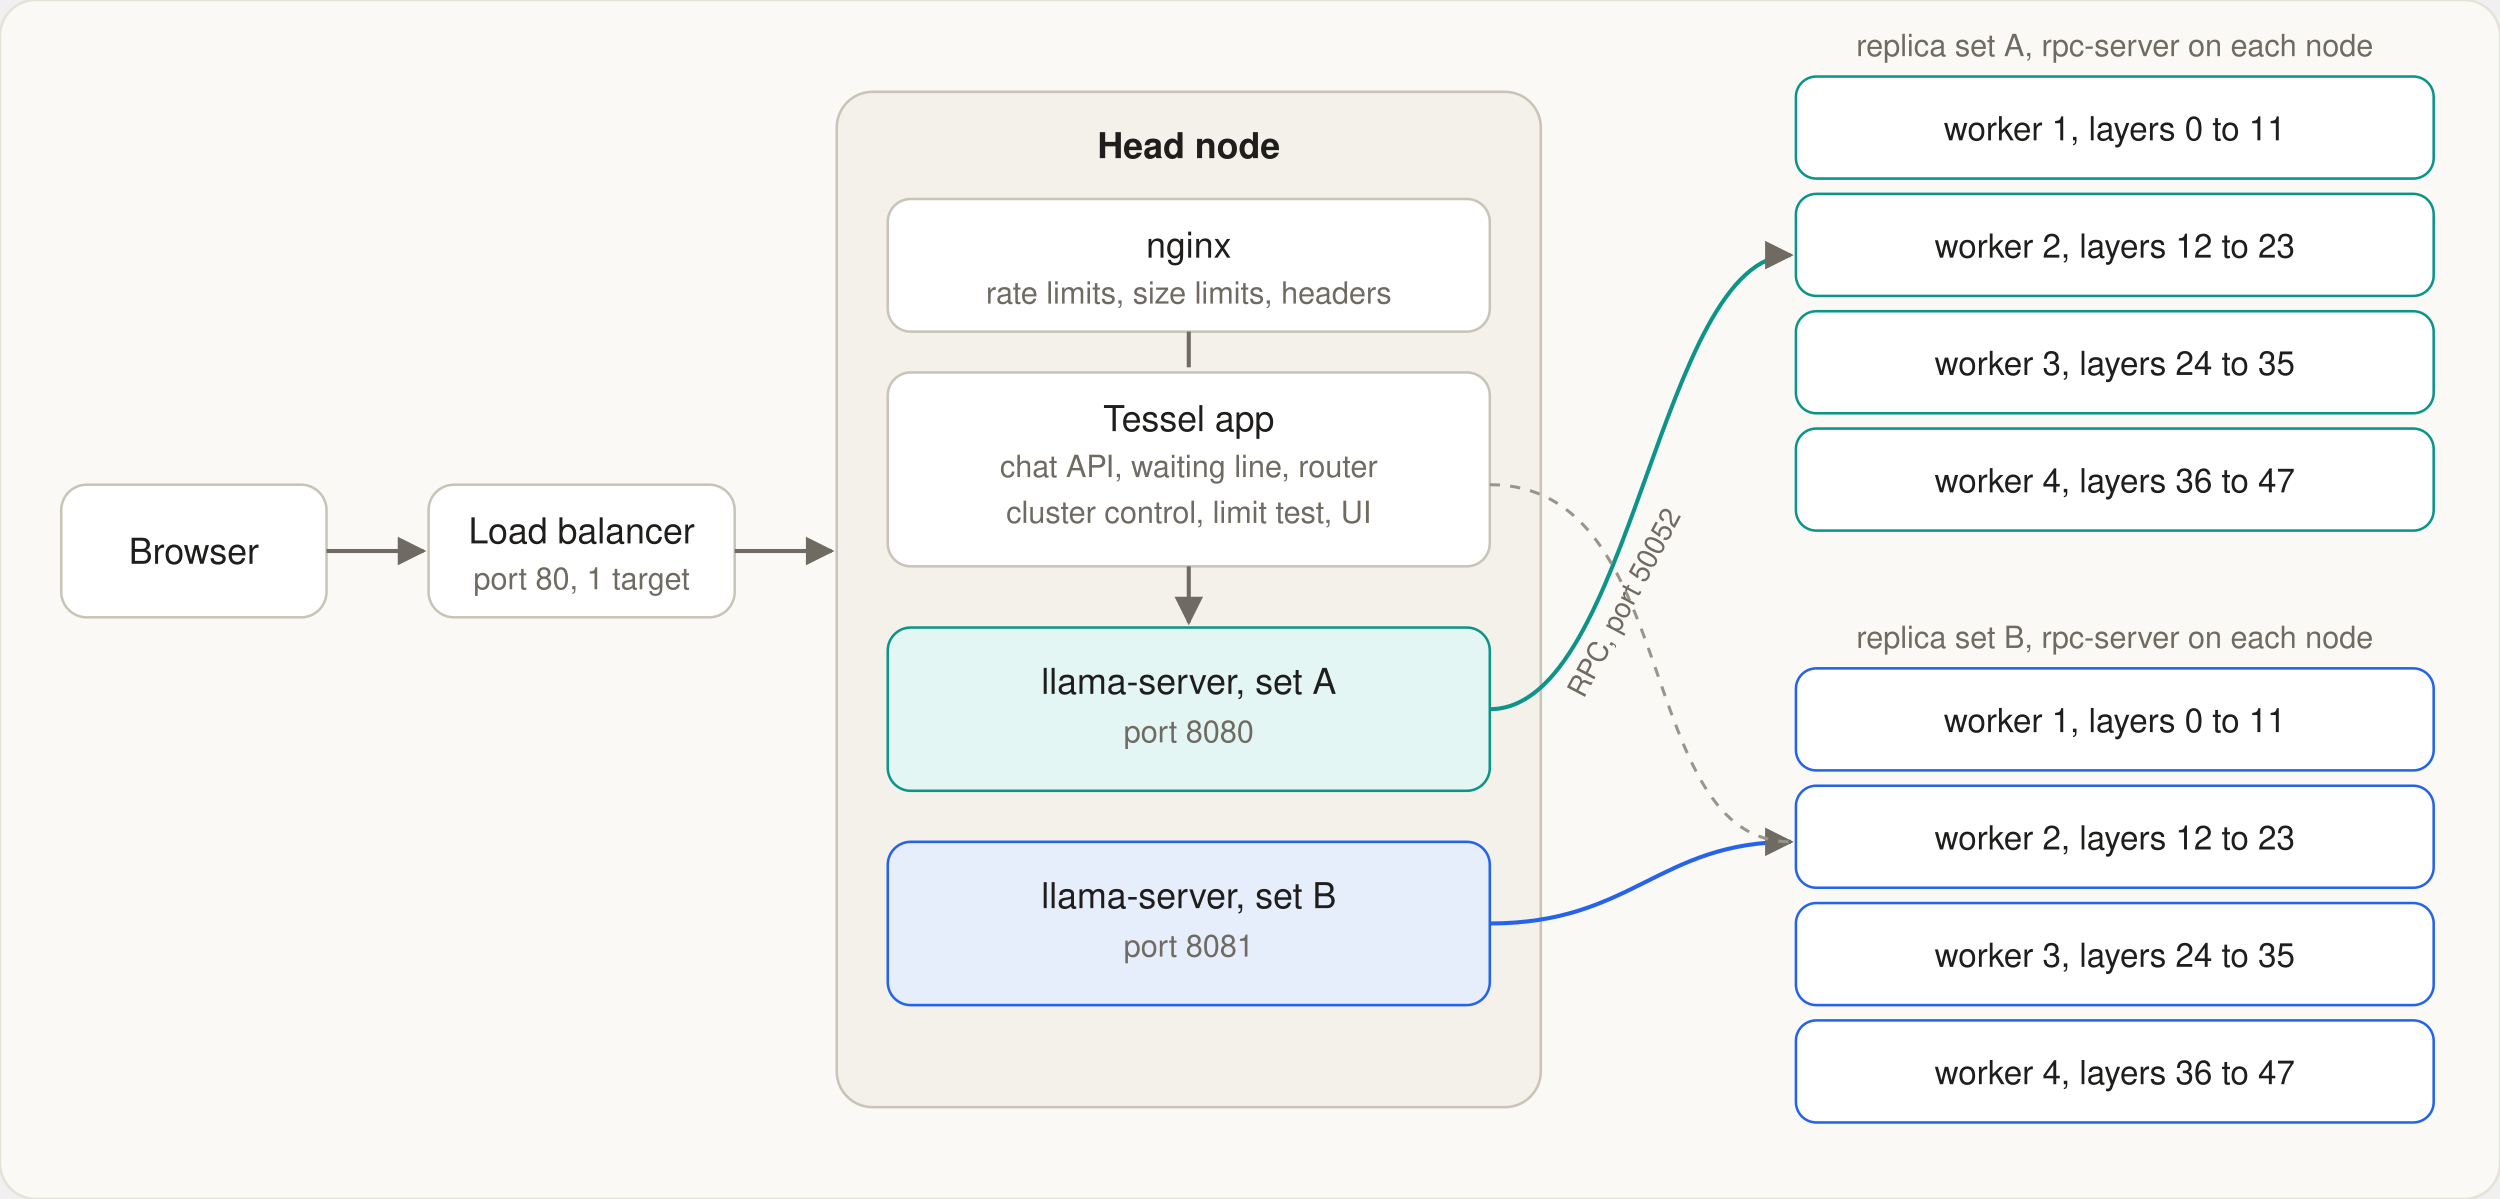
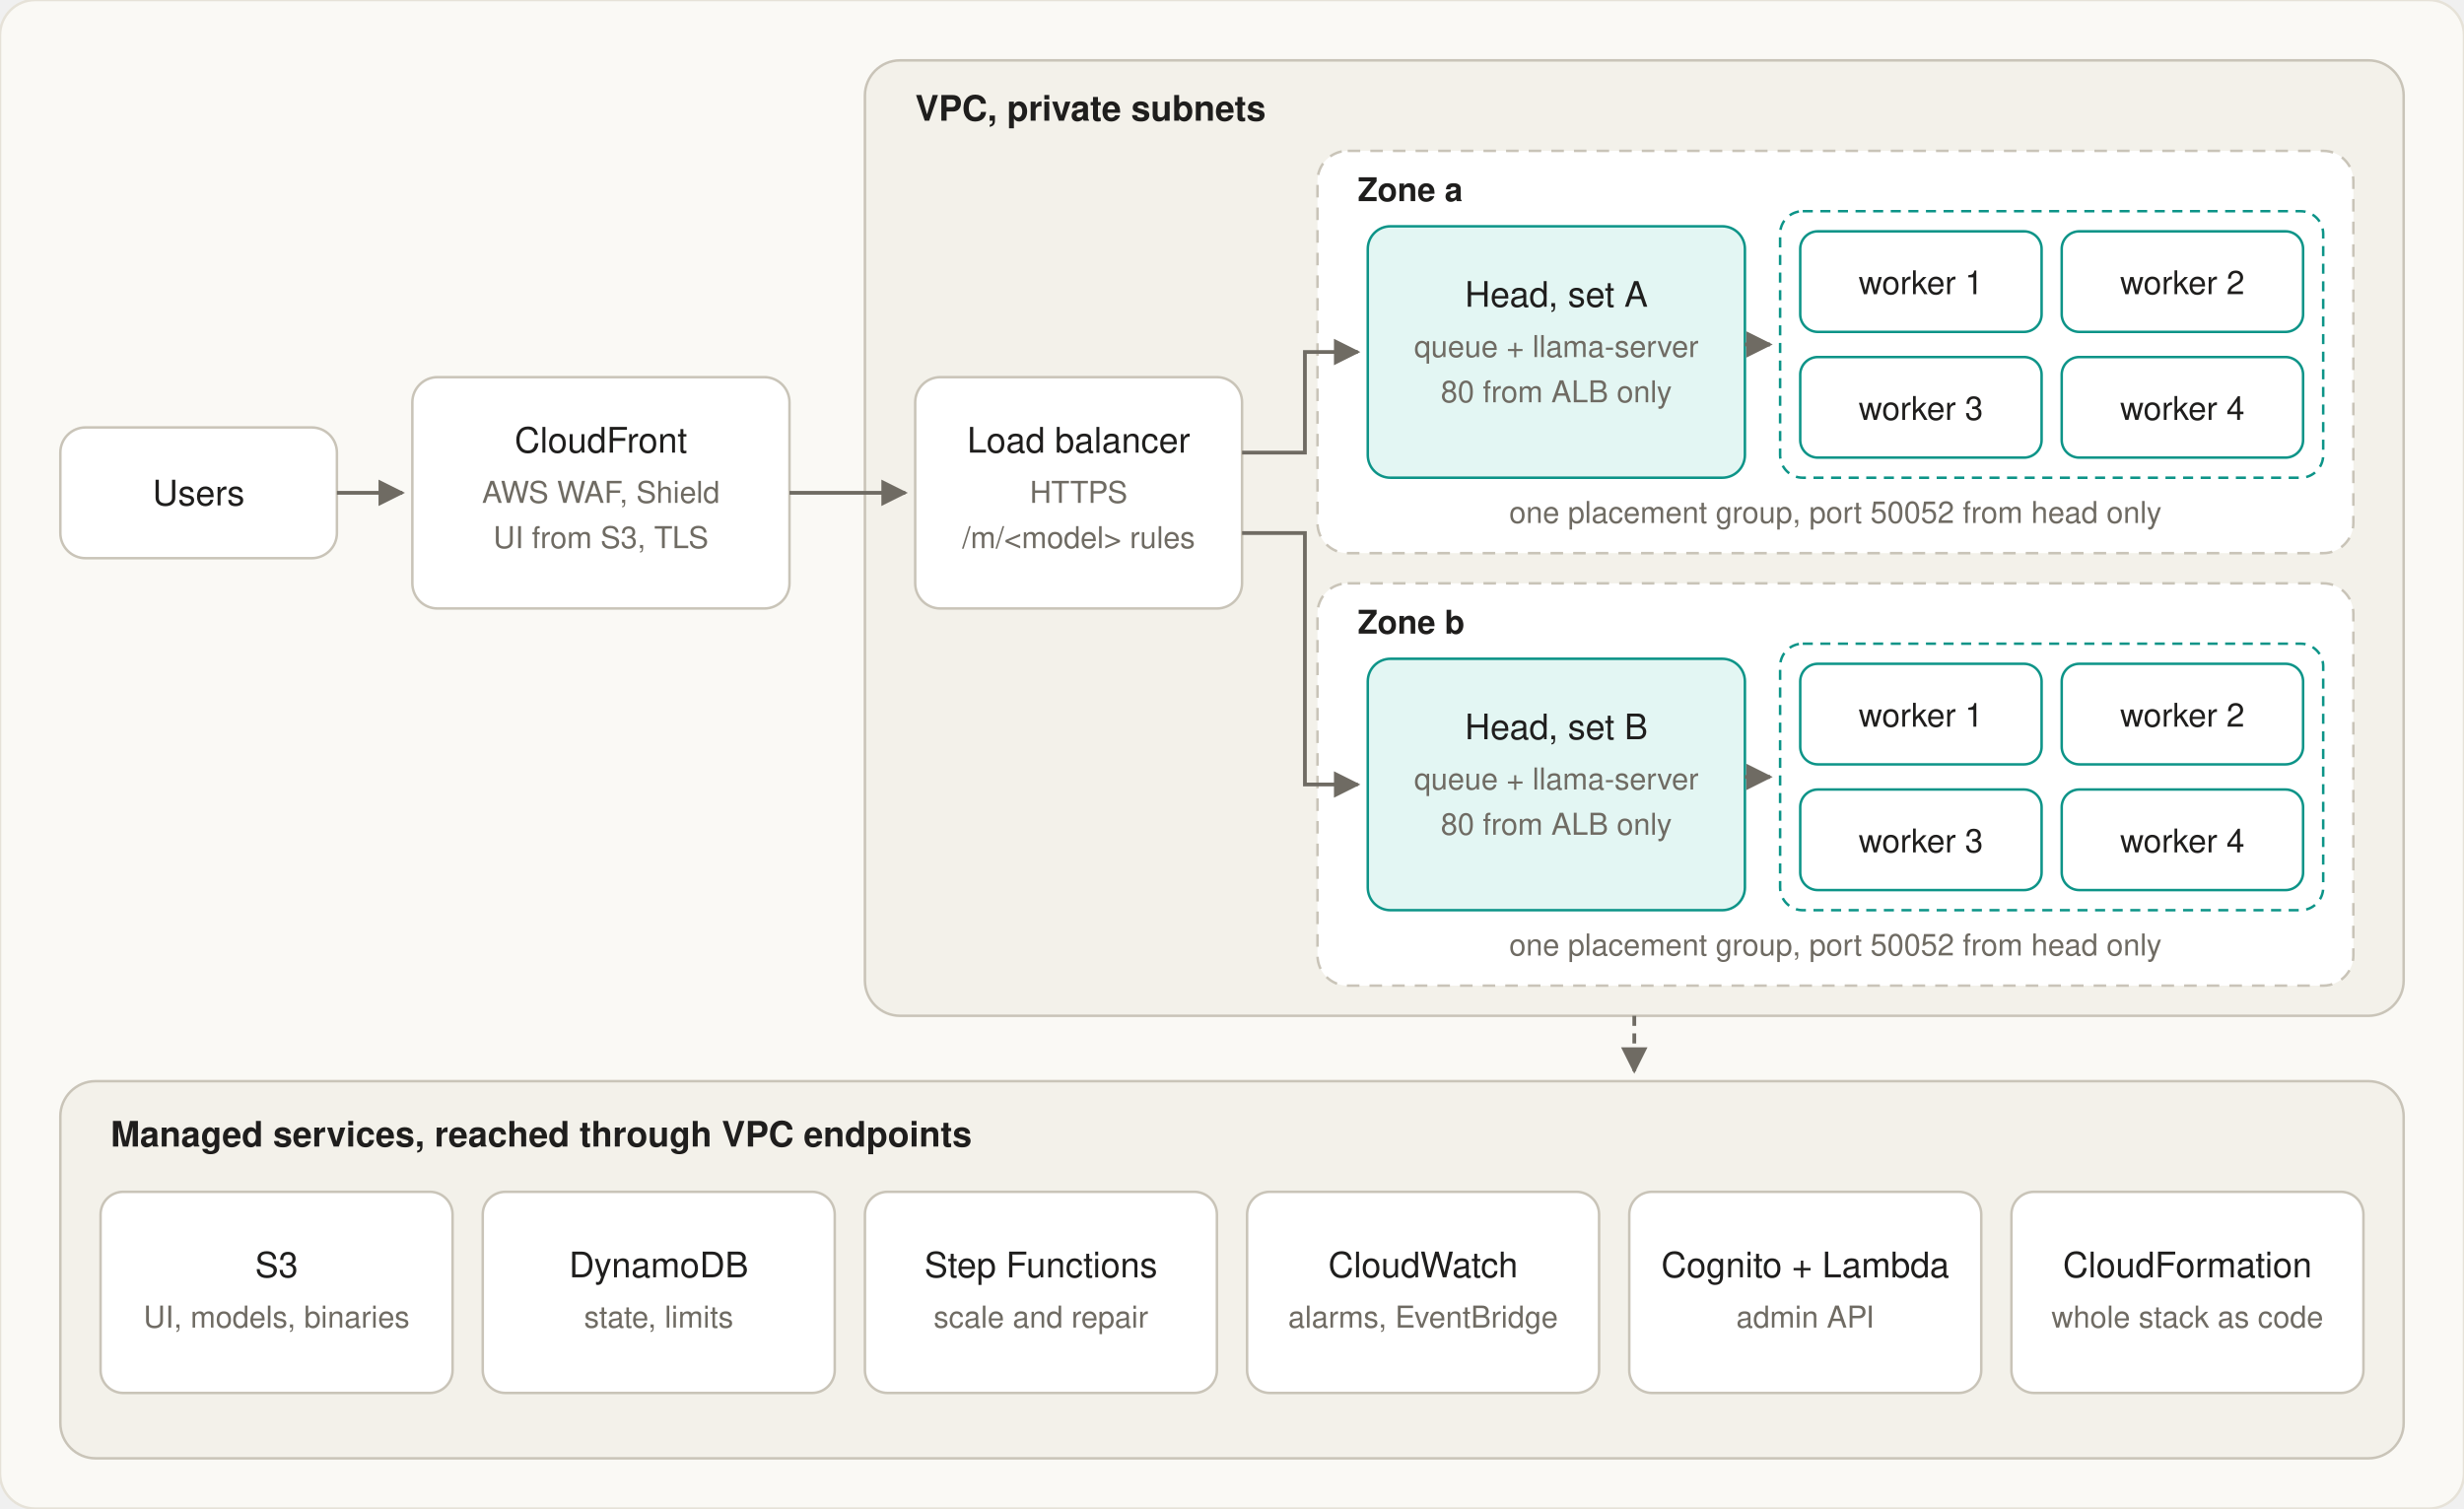
- <svg xmlns="http://www.w3.org/2000/svg" viewBox="0 0 980 470" font-family="-apple-system,Segoe UI,Helvetica,Arial,sans-serif" font-size="14">
+ <svg xmlns="http://www.w3.org/2000/svg" viewBox="0 0 980 600" font-family="-apple-system,Segoe UI,Helvetica,Arial,sans-serif" font-size="14">
  <defs>
    <marker id="a" viewBox="0 0 10 10" refX="9" refY="5" markerWidth="7" markerHeight="7" orient="auto">
      <path d="M0 0L10 5L0 10z" fill="#6f6b63" />
    </marker>
  </defs>
-   <rect width="980" height="470" rx="14" fill="#faf9f5" stroke="#e6e2d8" />
-   <rect x="24" y="190" width="104" height="52" rx="10" fill="#fff" stroke="#c9c4b8" />
-   <text x="76" y="221" text-anchor="middle" fill="#1f1e1d">Browser</text>
-   <rect x="168" y="190" width="120" height="52" rx="10" fill="#fff" stroke="#c9c4b8" />
-   <text x="228" y="213" text-anchor="middle" fill="#1f1e1d">Load balancer</text>
-   <text x="228" y="231" text-anchor="middle" fill="#6f6b63" font-size="12">port 80, 1 target</text>
-   <rect x="328" y="36" width="276" height="398" rx="14" fill="#f3f1ea" stroke="#c9c4b8" />
-   <text x="466" y="62" text-anchor="middle" font-weight="600" fill="#1f1e1d">Head node</text>
-   <rect x="348" y="78" width="236" height="52" rx="9" fill="#fff" stroke="#c9c4b8" />
-   <text x="466" y="101" text-anchor="middle" fill="#1f1e1d">nginx</text>
-   <text x="466" y="119" text-anchor="middle" fill="#6f6b63" font-size="12">rate limits, size limits, headers</text>
-   <rect x="348" y="146" width="236" height="76" rx="9" fill="#fff" stroke="#c9c4b8" />
-   <text x="466" y="169" text-anchor="middle" fill="#1f1e1d">Tessel app</text>
-   <text x="466" y="187" text-anchor="middle" fill="#6f6b63" font-size="12">chat API, waiting line, router</text>
-   <text x="466" y="205" text-anchor="middle" fill="#6f6b63" font-size="12">cluster control, limit test, UI</text>
-   <rect x="348" y="246" width="236" height="64" rx="9" fill="#e3f6f3" stroke="#0d9488" />
-   <text x="466" y="272" text-anchor="middle" fill="#1f1e1d">llama-server, set A</text>
-   <text x="466" y="291" text-anchor="middle" fill="#6f6b63" font-size="12">port 8080</text>
-   <rect x="348" y="330" width="236" height="64" rx="9" fill="#e6edfb" stroke="#2563eb" />
-   <text x="466" y="356" text-anchor="middle" fill="#1f1e1d">llama-server, set B</text>
-   <text x="466" y="375" text-anchor="middle" fill="#6f6b63" font-size="12">port 8081</text>
+   <rect width="980" height="600" rx="14" fill="#faf9f5" stroke="#e6e2d8" />
+   <rect x="24" y="170" width="110" height="52" rx="10" fill="#fff" stroke="#c9c4b8" />
+   <text x="79" y="201" text-anchor="middle" fill="#1f1e1d">Users</text>
+   <rect x="164" y="150" width="150" height="92" rx="10" fill="#fff" stroke="#c9c4b8" />
+   <text x="239" y="180" text-anchor="middle" fill="#1f1e1d">CloudFront</text>
+   <text x="239" y="200" text-anchor="middle" fill="#6f6b63" font-size="12">AWS WAF, Shield</text>
+   <text x="239" y="218" text-anchor="middle" fill="#6f6b63" font-size="12">UI from S3, TLS</text>
+   <rect x="344" y="24" width="612" height="380" rx="14" fill="#f3f1ea" stroke="#c9c4b8" />
+   <text x="364" y="48" font-weight="600" fill="#1f1e1d">VPC, private subnets</text>
+   <rect x="364" y="150" width="130" height="92" rx="10" fill="#fff" stroke="#c9c4b8" />
+   <text x="429" y="180" text-anchor="middle" fill="#1f1e1d">Load balancer</text>
+   <text x="429" y="200" text-anchor="middle" fill="#6f6b63" font-size="12">HTTPS</text>
+   <text x="429" y="218" text-anchor="middle" fill="#6f6b63" font-size="12">/m/&lt;model&gt; rules</text>
+   <rect x="524" y="60" width="412" height="160" rx="12" fill="#fff" stroke="#c9c4b8" stroke-dasharray="5 4" />
+   <text x="540" y="80" font-weight="600" fill="#1f1e1d" font-size="13">Zone a</text>
+   <rect x="544" y="90" width="150" height="100" rx="9" fill="#e3f6f3" stroke="#0d9488" />
+   <text x="619" y="122" text-anchor="middle" fill="#1f1e1d">Head, set A</text>
+   <text x="619" y="142" text-anchor="middle" fill="#6f6b63" font-size="12">queue + llama-server</text>
+   <text x="619" y="160" text-anchor="middle" fill="#6f6b63" font-size="12">80 from ALB only</text>
+   <rect x="708" y="84" width="216" height="106" rx="9" fill="none" stroke="#0d9488" stroke-dasharray="4 3" />
  <g fill="#fff" stroke="#0d9488">
-     <rect x="704" y="30" width="250" height="40" rx="8" />
-     <rect x="704" y="76" width="250" height="40" rx="8" />
-     <rect x="704" y="122" width="250" height="40" rx="8" />
-     <rect x="704" y="168" width="250" height="40" rx="8" />
-   </g>
-   <g fill="#fff" stroke="#2563eb">
-     <rect x="704" y="262" width="250" height="40" rx="8" />
-     <rect x="704" y="308" width="250" height="40" rx="8" />
-     <rect x="704" y="354" width="250" height="40" rx="8" />
-     <rect x="704" y="400" width="250" height="40" rx="8" />
+     <rect x="716" y="92" width="96" height="40" rx="7" />
+     <rect x="820" y="92" width="96" height="40" rx="7" />
+     <rect x="716" y="142" width="96" height="40" rx="7" />
+     <rect x="820" y="142" width="96" height="40" rx="7" />
  </g>
  <g fill="#1f1e1d" font-size="13" text-anchor="middle">
-     <text x="829" y="55">worker 1, layers 0 to 11</text>
-     <text x="829" y="101">worker 2, layers 12 to 23</text>
-     <text x="829" y="147">worker 3, layers 24 to 35</text>
-     <text x="829" y="193">worker 4, layers 36 to 47</text>
-     <text x="829" y="287">worker 1, layers 0 to 11</text>
-     <text x="829" y="333">worker 2, layers 12 to 23</text>
-     <text x="829" y="379">worker 3, layers 24 to 35</text>
-     <text x="829" y="425">worker 4, layers 36 to 47</text>
+     <text x="764" y="117">worker 1</text>
+     <text x="868" y="117">worker 2</text>
+     <text x="764" y="167">worker 3</text>
+     <text x="868" y="167">worker 4</text>
  </g>
-   <text x="829" y="22" text-anchor="middle" fill="#6f6b63" font-size="12">replica set A, rpc-server on each node</text>
-   <text x="829" y="254" text-anchor="middle" fill="#6f6b63" font-size="12">replica set B, rpc-server on each node</text>
-   <path d="M128 216H166" stroke="#6f6b63" stroke-width="1.6" marker-end="url(#a)" fill="none" />
-   <path d="M288 216H326" stroke="#6f6b63" stroke-width="1.6" marker-end="url(#a)" fill="none" />
-   <path d="M466 130V144M466 222V244M466 222Q466 236 466 244" stroke="#6f6b63" stroke-width="1.6" fill="none" marker-end="url(#a)" />
-   <path d="M584 278C640 278 650 100 702 100" stroke="#0d9488" stroke-width="1.6" fill="none" marker-end="url(#a)" />
-   <path d="M584 362C640 362 650 330 702 330" stroke="#2563eb" stroke-width="1.6" fill="none" marker-end="url(#a)" />
-   <path d="M584 190C660 190 640 330 702 330" stroke="#9a958b" stroke-width="1.2" stroke-dasharray="4 4" fill="none" />
-   <text x="640" y="238" fill="#6f6b63" font-size="11" text-anchor="middle" transform="rotate(-62 640 238)">RPC, port 50052</text>
+   <text x="730" y="208" text-anchor="middle" fill="#6f6b63" font-size="12">one placement group, port 50052 from head only</text>
+   <rect x="524" y="232" width="412" height="160" rx="12" fill="#fff" stroke="#c9c4b8" stroke-dasharray="5 4" />
+   <text x="540" y="252" font-weight="600" fill="#1f1e1d" font-size="13">Zone b</text>
+   <rect x="544" y="262" width="150" height="100" rx="9" fill="#e3f6f3" stroke="#0d9488" />
+   <text x="619" y="294" text-anchor="middle" fill="#1f1e1d">Head, set B</text>
+   <text x="619" y="314" text-anchor="middle" fill="#6f6b63" font-size="12">queue + llama-server</text>
+   <text x="619" y="332" text-anchor="middle" fill="#6f6b63" font-size="12">80 from ALB only</text>
+   <rect x="708" y="256" width="216" height="106" rx="9" fill="none" stroke="#0d9488" stroke-dasharray="4 3" />
+   <g fill="#fff" stroke="#0d9488">
+     <rect x="716" y="264" width="96" height="40" rx="7" />
+     <rect x="820" y="264" width="96" height="40" rx="7" />
+     <rect x="716" y="314" width="96" height="40" rx="7" />
+     <rect x="820" y="314" width="96" height="40" rx="7" />
+   </g>
+   <g fill="#1f1e1d" font-size="13" text-anchor="middle">
+     <text x="764" y="289">worker 1</text>
+     <text x="868" y="289">worker 2</text>
+     <text x="764" y="339">worker 3</text>
+     <text x="868" y="339">worker 4</text>
+   </g>
+   <text x="730" y="380" text-anchor="middle" fill="#6f6b63" font-size="12">one placement group, port 50052 from head only</text>
+   <g stroke="#6f6b63" stroke-width="1.5" fill="none" marker-end="url(#a)">
+     <path d="M134 196H160" />
+     <path d="M314 196H360" />
+     <path d="M494 180H519V140H540" />
+     <path d="M494 212H519V312H540" />
+     <path d="M694 137H704" />
+     <path d="M694 309H704" />
+   </g>
+   <rect x="24" y="430" width="932" height="150" rx="14" fill="#f3f1ea" stroke="#c9c4b8" />
+   <text x="44" y="456" font-weight="600" fill="#1f1e1d">Managed services, reached through VPC endpoints</text>
+   <path d="M650 404V426" stroke="#6f6b63" stroke-width="1.5" stroke-dasharray="4 3" fill="none" marker-end="url(#a)" />
+   <g fill="#fff" stroke="#c9c4b8">
+     <rect x="40" y="474" width="140" height="80" rx="9" />
+     <rect x="192" y="474" width="140" height="80" rx="9" />
+     <rect x="344" y="474" width="140" height="80" rx="9" />
+     <rect x="496" y="474" width="140" height="80" rx="9" />
+     <rect x="648" y="474" width="140" height="80" rx="9" />
+     <rect x="800" y="474" width="140" height="80" rx="9" />
+   </g>
+   <g text-anchor="middle" fill="#1f1e1d">
+     <text x="110" y="508">S3</text>
+     <text x="262" y="508">DynamoDB</text>
+     <text x="414" y="508">Step Functions</text>
+     <text x="566" y="508">CloudWatch</text>
+     <text x="718" y="508">Cognito + Lambda</text>
+     <text x="870" y="508">CloudFormation</text>
+   </g>
+   <g text-anchor="middle" fill="#6f6b63" font-size="12">
+     <text x="110" y="528">UI, models, binaries</text>
+     <text x="262" y="528">state, limits</text>
+     <text x="414" y="528">scale and repair</text>
+     <text x="566" y="528">alarms, EventBridge</text>
+     <text x="718" y="528">admin API</text>
+     <text x="870" y="528">whole stack as code</text>
+   </g>
</svg>
